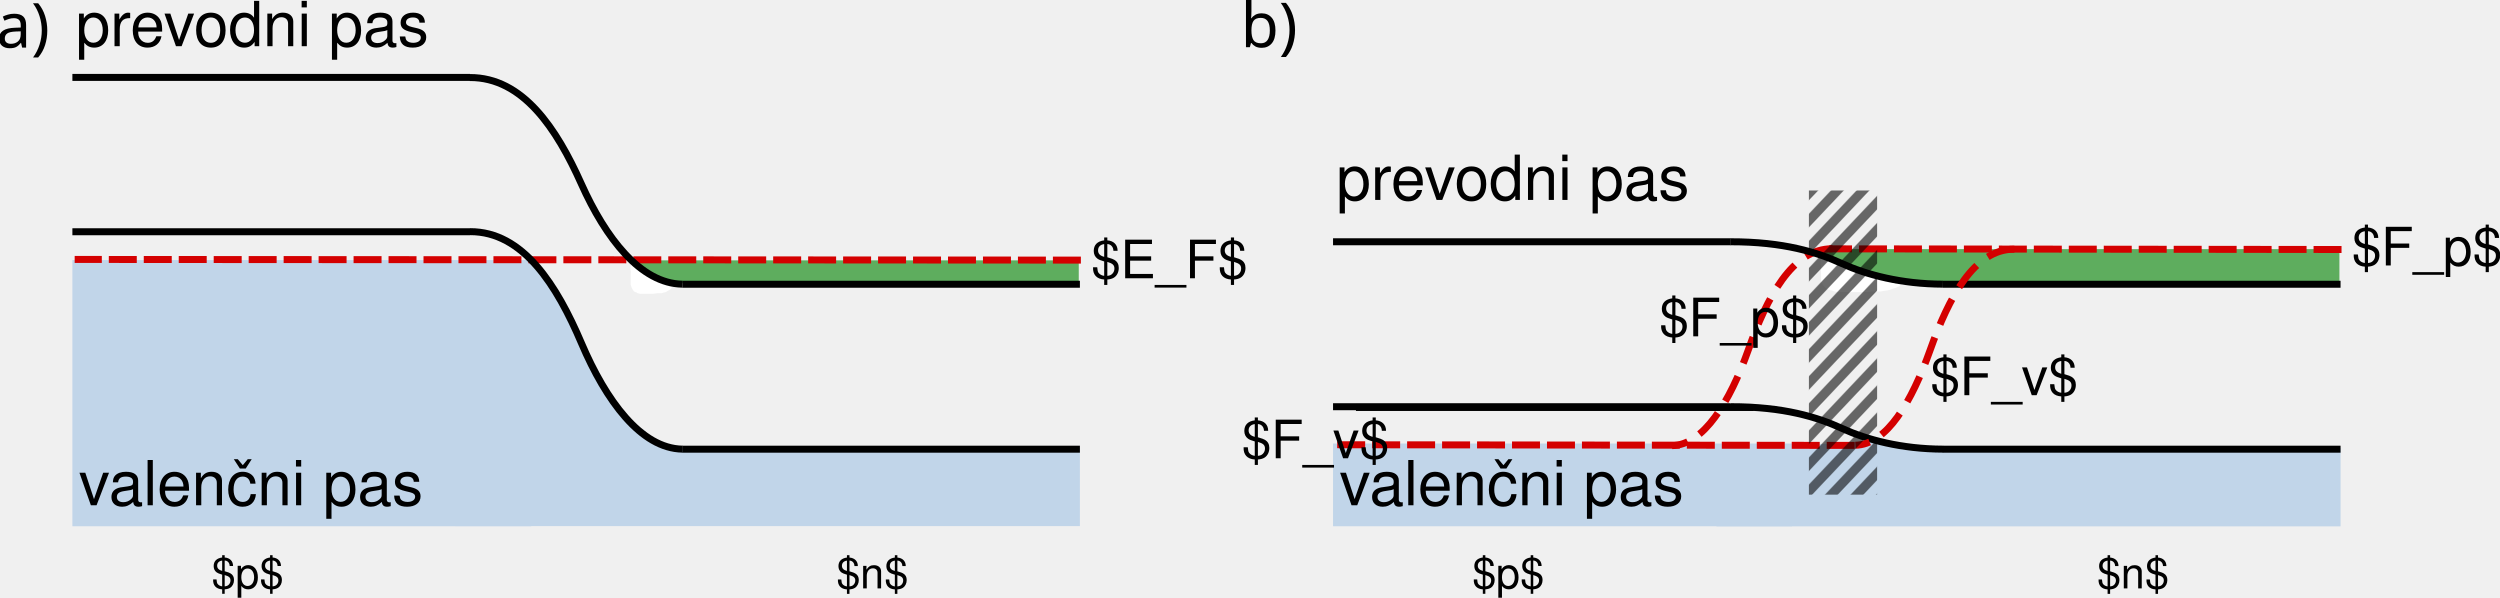
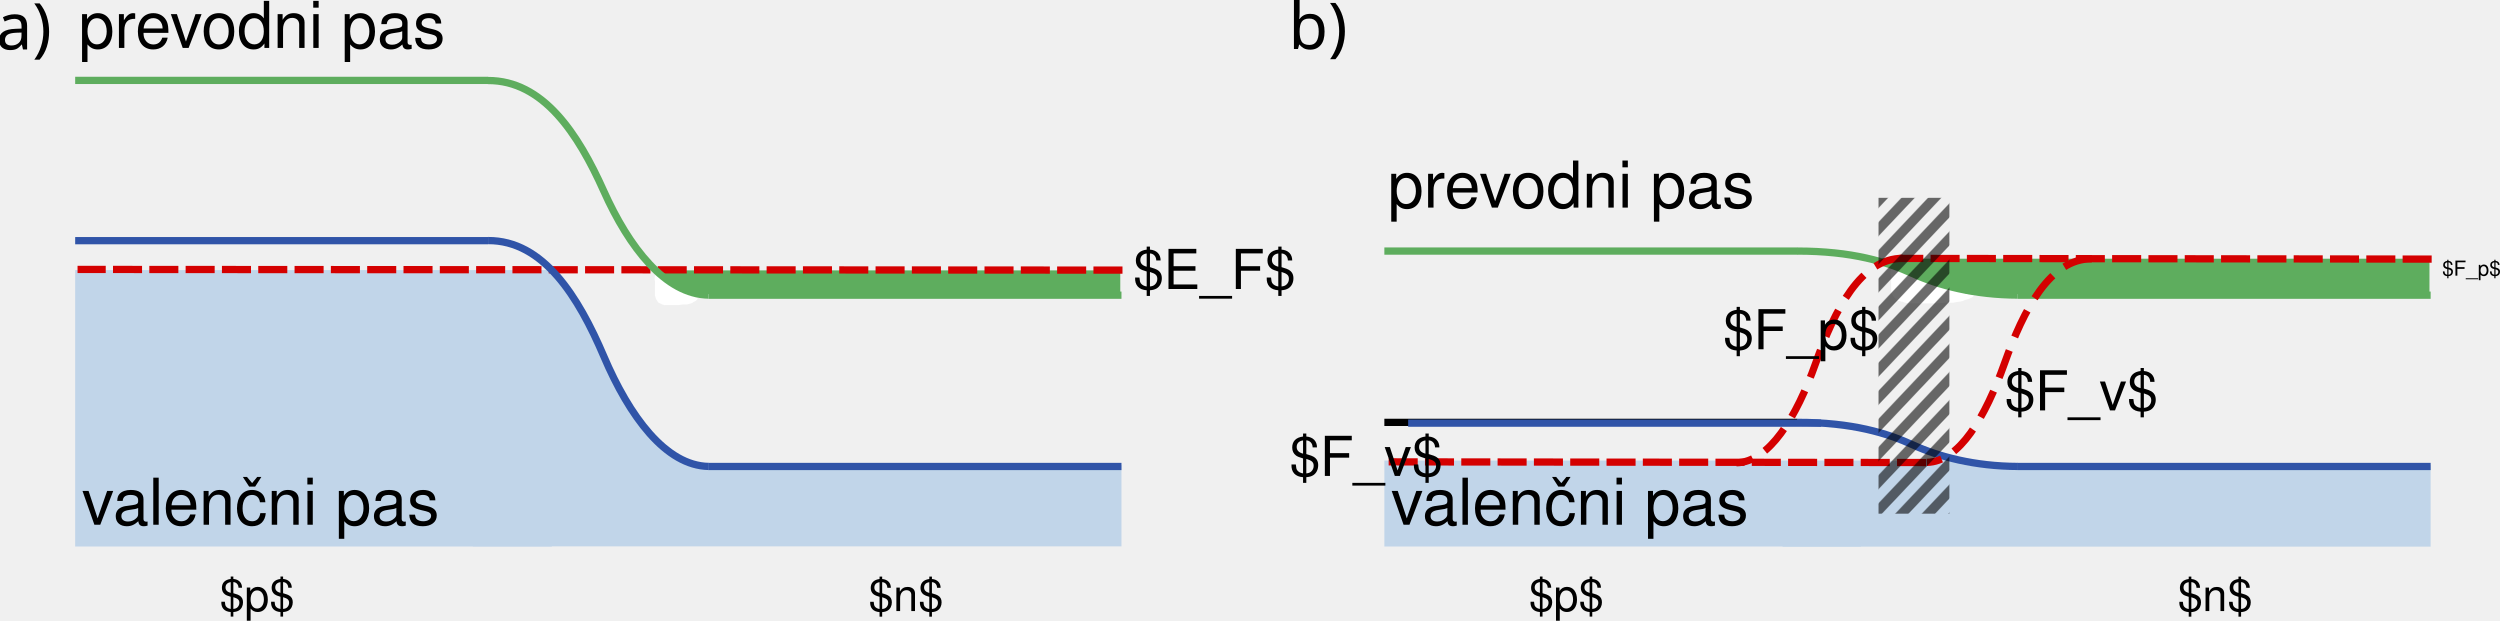
- <svg xmlns="http://www.w3.org/2000/svg" xmlns:xlink="http://www.w3.org/1999/xlink" width="266.149mm" height="63.635mm" viewBox="0 0 943.047 225.478" id="svg6687" version="1.1">
+ <svg xmlns="http://www.w3.org/2000/svg" xmlns:xlink="http://www.w3.org/1999/xlink" width="256.284mm" height="63.635mm" viewBox="0 0 908.092 225.478" id="svg6687" version="1.1">
  <defs id="defs6689">
-     <pattern xlink:href="#Strips1_1" id="pattern6344" patternTransform="matrix(-2.549397,-2.411044,-7.897261,8.350429,1183.29,54.79778)" />
+     <pattern xlink:href="#Strips1_1" id="pattern6344" patternTransform="matrix(-2.549397,-2.411044,-7.897261,8.350429,568.1848,408.0668)" />
    <pattern id="Strips1_1" patternTransform="translate(0,0) scale(10,10)" height="1" width="2" patternUnits="userSpaceOnUse">
      <rect id="rect5615" height="2" width="1" y="-0.5" x="0" style="fill:black;stroke:none" />
    </pattern>
  </defs>
  <g id="layer1" transform="translate(106.4414,-354.9897)">
-     <g id="g1081">
-       <g id="g7160">
-         <g id="g6393" transform="translate(-615.1048,353.269)">
-           <path id="path3450-5-59-1-3-1-1" d="m 685.97,89.142 h -150" style="fill:none;fill-rule:evenodd;stroke:#000000;stroke-width:2.638;stroke-linecap:butt;stroke-linejoin:miter;stroke-miterlimit:4;stroke-dasharray:none;stroke-opacity:1" />
-           <rect y="99.827" x="535.97" height="100.407" width="173.118" id="rect5024-8-9-7-7-8" style="opacity:1;fill:#c1d5e9;fill-opacity:1;fill-rule:nonzero;stroke:none;stroke-width:2;stroke-linecap:butt;stroke-linejoin:bevel;stroke-miterlimit:4;stroke-dasharray:none;stroke-dashoffset:0;stroke-opacity:1" />
-           <path id="path3450-5-59-1-4-4-6-7" d="m 685.97,30.921 h -150" style="fill:none;fill-rule:evenodd;stroke:#000000;stroke-width:2.638;stroke-linecap:butt;stroke-linejoin:miter;stroke-miterlimit:4;stroke-dasharray:none;stroke-opacity:1" />
-           <rect y="170.659" x="680.401" height="29.516" width="235.622" id="rect5024-8-9-7-2" style="opacity:1;fill:#c1d5e9;fill-opacity:1;fill-rule:nonzero;stroke:none;stroke-width:2;stroke-linecap:butt;stroke-linejoin:bevel;stroke-miterlimit:4;stroke-dasharray:none;stroke-dashoffset:0;stroke-opacity:1" />
-           <rect y="99.932" x="748.606" height="8.609" width="166.984" id="rect5024-8-4-3-9-7-5-2-7" style="opacity:1;fill:#5ead5e;fill-opacity:1;fill-rule:nonzero;stroke:none;stroke-width:2;stroke-linecap:butt;stroke-linejoin:bevel;stroke-miterlimit:4;stroke-dasharray:none;stroke-dashoffset:0;stroke-opacity:1" />
-           <path id="path3450-5-59-1-4-4-3" d="m 916.022,108.943 h -150" style="fill:none;fill-rule:evenodd;stroke:#000000;stroke-width:2.638;stroke-linecap:butt;stroke-linejoin:miter;stroke-miterlimit:4;stroke-dasharray:none;stroke-opacity:1" />
-           <path id="path3450-5-59-1-3-4-4-6-5-1" d="m 916.391,99.837 -379.56,-0.25" style="fill:#ff0000;fill-rule:evenodd;stroke:#d40000;stroke-width:2.638;stroke-linecap:butt;stroke-linejoin:miter;stroke-miterlimit:4;stroke-dasharray:10.552, 2.638;stroke-dashoffset:0;stroke-opacity:1" />
-           <path id="path4526" d="m 746.999,100.553 c 0.221,0.11 0.669,0.348 0.856,0.535 0.056,0.056 0.056,0.153 0.107,0.214 0.194,0.233 0.406,0.453 0.642,0.642 0.1,0.08 0.223,0.13 0.321,0.214 0.153,0.131 0.285,0.285 0.428,0.428 0.071,0.071 0.128,0.162 0.214,0.214 0.097,0.058 0.231,0.039 0.321,0.107 0.202,0.151 0.344,0.371 0.535,0.535 0.061,0.052 0.148,0.063 0.214,0.107 0.11,0.073 0.373,0.317 0.428,0.428 0.016,0.032 -0.025,0.082 0,0.107 0.025,0.025 0.082,-0.025 0.107,0 0.025,0.025 -0.016,0.075 0,0.107 0.086,0.171 0.342,0.257 0.428,0.428 0.016,0.032 -0.025,0.082 0,0.107 0.051,0.051 0.15,-0.032 0.214,0 0.045,0.023 0.062,0.085 0.107,0.107 0.065,0.032 0.272,-0.05 0.321,0 0.025,0.025 -0.025,0.082 0,0.107 0.05,0.05 0.256,-0.032 0.321,0 0.045,0.023 0.062,0.085 0.107,0.107 0.064,0.032 0.15,-0.032 0.214,0 0.045,0.023 0.062,0.085 0.107,0.107 0.064,0.032 0.164,-0.051 0.214,0 0.025,0.025 -0.032,0.091 0,0.107 0.064,0.032 0.15,-0.032 0.214,0 0.032,0.016 -0.025,0.082 0,0.107 0.025,0.025 0.077,-0.02 0.107,0 0.084,0.056 0.128,0.162 0.214,0.214 0.097,0.058 0.217,0.063 0.321,0.107 0.147,0.063 0.29,0.135 0.428,0.214 0.573,0.328 0.812,0.57 1.498,0.856 0.505,0.126 0.297,0.041 0.642,0.214 0.143,0.071 0.295,0.126 0.428,0.214 0.126,0.084 0.186,0.253 0.321,0.321 0.032,0.016 0.082,-0.025 0.107,0 0.025,0.025 -0.025,0.082 0,0.107 0.025,0.025 0.075,-0.016 0.107,0 0.045,0.023 0.062,0.085 0.107,0.107 0.032,0.016 0.079,-0.021 0.107,0 0.121,0.091 0.203,0.227 0.321,0.321 0.062,0.05 0.146,0.066 0.214,0.107 0.11,0.066 0.201,0.168 0.321,0.214 0.348,0.134 0.737,0.155 1.07,0.321 0.249,0.125 0.408,0.384 0.642,0.535 2.058,1.323 0.164,0.029 1.177,0.535 0.045,0.023 0.065,0.079 0.107,0.107 0.066,0.044 0.138,0.082 0.214,0.107 0.141,0.047 0.214,-0.098 0.214,0.107 0,0.036 0.011,0.073 0,0.107 -0.025,0.076 -0.071,0.143 -0.107,0.214 -0.191,0.383 0.002,0.084 -0.428,0.428 -0.079,0.063 -0.133,0.154 -0.214,0.214 -0.191,0.144 -0.428,0.214 -0.642,0.321 -0.071,0.036 -0.143,0.071 -0.214,0.107 -0.143,0.107 -0.273,0.233 -0.428,0.321 -0.098,0.056 -0.216,0.065 -0.321,0.107 -0.721,0.288 0.714,-0.135 -0.856,0.214 -0.22,0.049 -0.418,0.189 -0.642,0.214 -0.496,0.055 -1.001,-0.043 -1.498,0 -0.538,0.047 -1.068,0.167 -1.605,0.214 -0.284,0.025 -0.571,0 -0.856,0 -0.749,0 -1.498,0 -2.248,0 -0.535,0 -1.07,0 -1.605,0 -0.098,0 -0.455,0.04 -0.535,0 -0.045,-0.023 -0.059,-0.091 -0.107,-0.107 -0.102,-0.034 -0.225,0.048 -0.321,0 -0.045,-0.023 -0.059,-0.091 -0.107,-0.107 -0.068,-0.023 -0.146,0.023 -0.214,0 -0.048,-0.016 -0.065,-0.079 -0.107,-0.107 -0.066,-0.044 -0.143,-0.071 -0.214,-0.107 -0.054,-0.236 -0.22,-0.057 -0.321,-0.107 -0.115,-0.058 -0.206,-0.157 -0.321,-0.214 -0.032,-0.016 -0.075,0.016 -0.107,0 -0.045,-0.023 -0.062,-0.085 -0.107,-0.107 -0.032,-0.016 -0.075,0.016 -0.107,0 -0.445,-0.223 0.114,0.007 -0.107,-0.214 -0.025,-0.025 -0.082,0.025 -0.107,0 -0.025,-0.025 0.016,-0.075 0,-0.107 -0.045,-0.09 -0.158,-0.13 -0.214,-0.214 -0.088,-0.133 -0.126,-0.295 -0.214,-0.428 -0.028,-0.042 -0.071,-0.071 -0.107,-0.107 -0.036,-0.107 -0.057,-0.22 -0.107,-0.321 -0.023,-0.045 -0.085,-0.062 -0.107,-0.107 -0.016,-0.032 0.009,-0.072 0,-0.107 -0.027,-0.109 -0.057,-0.22 -0.107,-0.321 -0.023,-0.045 -0.091,-0.059 -0.107,-0.107 -0.034,-0.102 0.048,-0.225 0,-0.321 -0.023,-0.045 -0.095,-0.058 -0.107,-0.107 -0.035,-0.138 0,-0.285 0,-0.428 0,-0.428 0,-0.856 0,-1.284 0,-0.785 0,-1.57 0,-2.355 0,-0.244 0.04,-1.27 0,-1.391 -0.025,-0.076 -0.082,-0.138 -0.107,-0.214 -0.031,-0.094 -0.018,-1.214 0,-1.284 0.019,-0.077 0.082,-0.138 0.107,-0.214 0.011,-0.034 -0.016,-0.075 0,-0.107 0.023,-0.045 0.091,-0.059 0.107,-0.107 0.007,-0.022 -0.036,-0.392 0,-0.428 0.143,-0.143 0.107,0.178 0.107,-0.107" style="fill:#ffffff;fill-rule:evenodd;stroke:none;stroke-width:1px;stroke-linecap:butt;stroke-linejoin:miter;stroke-opacity:1" />
-           <path id="path4813" d="m 685.862,30.967 c 20.1,-0.078 32.802,19.374 42.06,40.04 9.257,20.666 22.439,37.654 38.108,37.91" style="fill:none;fill-opacity:1;fill-rule:evenodd;stroke:#000000;stroke-width:2.64;stroke-linecap:butt;stroke-linejoin:miter;stroke-miterlimit:4;stroke-dasharray:none;stroke-opacity:1" />
-           <path id="path4528" d="m 709.005,100.553 c 5.243,3.932 6.481,10.446 10.585,15.003 6.977,9.135 9.164,20.912 15.937,30.22 4.378,6.824 8.331,14.575 16.067,18.151 4.597,5.391 12.156,5.111 17.131,9.182 -0.94,6.845 -12.967,2.812 -18.538,4.149 -9.547,1.087 -19.148,3.002 -28.749,1.324 -6.349,-0.499 -14.321,1.542 -18.637,-4.576 -4.105,-7.565 -0.34,-16.766 0.04,-24.863 1.573,-12.088 0.141,-24.291 1.219,-36.399 2.88,-3.522 2.091,-8.682 4.945,-12.191 z" style="fill:#c1d5e9;fill-opacity:1;fill-rule:evenodd;stroke:none;stroke-width:1px;stroke-linecap:butt;stroke-linejoin:miter;stroke-opacity:1" />
-           <path id="path4813-4" d="m 685.946,89.104 c 20.1,-0.082 32.802,20.36 42.06,42.077 9.257,21.718 22.439,39.701 38.108,39.97" style="fill:none;fill-opacity:1;fill-rule:evenodd;stroke:#000000;stroke-width:2.64;stroke-linecap:butt;stroke-linejoin:miter;stroke-miterlimit:4;stroke-dasharray:none;stroke-opacity:1" />
-           <path id="path3450-5-59-1-3-0" d="m 916.022,171.164 h -150" style="fill:none;fill-rule:evenodd;stroke:#000000;stroke-width:2.638;stroke-linecap:butt;stroke-linejoin:miter;stroke-miterlimit:4;stroke-dasharray:none;stroke-opacity:1" />
-           <text id="text17025" y="195.523" x="961.28" style="font-style:italic;font-variant:normal;font-weight:normal;font-stretch:normal;line-height:0%;font-family:msbm10;-inkscape-font-specification:'msbm10 Italic';letter-spacing:0px;word-spacing:0px;fill:#000000;fill-opacity:1;stroke:none;stroke-width:0.937px;stroke-linecap:butt;stroke-linejoin:miter;stroke-opacity:1" xml:space="preserve">
-             <tspan style="font-size:23.437px;line-height:1.25;stroke-width:0.937px" y="195.523" x="961.28" id="tspan17023"> </tspan>
-           </text>
-         </g>
-         <g id="g6409" transform="translate(-615.1048,353.269)">
-           <rect y="169.015" x="1011.512" height="31.22" width="173.118" id="rect5024-8-9-7-7-8-5" style="opacity:1;fill:#c1d5e9;fill-opacity:1;fill-rule:nonzero;stroke:none;stroke-width:2;stroke-linecap:butt;stroke-linejoin:bevel;stroke-miterlimit:4;stroke-dasharray:none;stroke-dashoffset:0;stroke-opacity:1" />
-           <path id="path3450-5-59-1-4-4-6-7-4" d="m 1161.512,92.921 h -150" style="fill:none;fill-rule:evenodd;stroke:#000000;stroke-width:2.638;stroke-linecap:butt;stroke-linejoin:miter;stroke-miterlimit:4;stroke-dasharray:none;stroke-opacity:1" />
-           <rect y="170.659" x="1156.157" height="29.614" width="235.407" id="rect5024-8-9-7-2-9" style="opacity:1;fill:#c1d5e9;fill-opacity:1;fill-rule:nonzero;stroke:none;stroke-width:2;stroke-linecap:butt;stroke-linejoin:bevel;stroke-miterlimit:4;stroke-dasharray:none;stroke-dashoffset:0;stroke-opacity:1" />
-           <rect y="95.694" x="1195.996" height="12.847" width="195.137" id="rect5024-8-4-3-9-7-5-2-7-2" style="opacity:1;fill:#5ead5e;fill-opacity:1;fill-rule:nonzero;stroke:none;stroke-width:2;stroke-linecap:butt;stroke-linejoin:bevel;stroke-miterlimit:4;stroke-dasharray:none;stroke-dashoffset:0;stroke-opacity:1" />
-           <path id="path4526-4" d="m 1196.416,98.131 c 0.426,0.127 1.29,0.4 1.651,0.616 0.108,0.065 0.108,0.176 0.207,0.246 0.374,0.268 0.782,0.522 1.238,0.739 0.194,0.093 0.431,0.15 0.619,0.246 0.295,0.151 0.55,0.329 0.826,0.493 0.137,0.082 0.246,0.187 0.413,0.246 0.187,0.067 0.445,0.045 0.619,0.123 0.389,0.174 0.663,0.427 1.032,0.616 0.118,0.06 0.285,0.072 0.413,0.123 0.212,0.085 0.719,0.365 0.826,0.493 0.031,0.037 -0.048,0.094 0,0.123 0.048,0.029 0.158,-0.029 0.207,0 0.048,0.029 -0.03,0.086 0,0.123 0.166,0.197 0.66,0.296 0.826,0.493 0.031,0.037 -0.048,0.094 0,0.123 0.098,0.058 0.29,-0.037 0.413,0 0.087,0.026 0.12,0.097 0.206,0.123 0.125,0.037 0.524,-0.057 0.619,0 0.048,0.029 -0.048,0.094 0,0.123 0.095,0.057 0.495,-0.037 0.619,0 0.087,0.026 0.12,0.097 0.206,0.123 0.123,0.037 0.29,-0.037 0.413,0 0.087,0.026 0.12,0.097 0.206,0.123 0.123,0.037 0.316,-0.058 0.413,0 0.048,0.029 -0.062,0.105 0,0.123 0.123,0.037 0.29,-0.037 0.413,0 0.062,0.018 -0.048,0.094 0,0.123 0.048,0.029 0.148,-0.023 0.207,0 0.162,0.065 0.246,0.187 0.413,0.246 0.187,0.067 0.419,0.072 0.619,0.123 0.283,0.072 0.558,0.155 0.826,0.246 1.106,0.377 1.565,0.656 2.89,0.986 0.975,0.145 0.572,0.048 1.238,0.246 0.275,0.082 0.57,0.145 0.826,0.246 0.243,0.097 0.358,0.292 0.619,0.37 0.062,0.018 0.158,-0.029 0.207,0 0.048,0.029 -0.048,0.094 0,0.123 0.048,0.029 0.145,-0.018 0.206,0 0.087,0.026 0.12,0.097 0.206,0.123 0.062,0.018 0.15,-0.025 0.206,0 0.234,0.105 0.391,0.261 0.619,0.37 0.119,0.057 0.281,0.076 0.413,0.123 0.213,0.076 0.388,0.193 0.619,0.246 0.67,0.154 1.421,0.178 2.064,0.37 0.481,0.143 0.786,0.443 1.238,0.616 3.97,1.524 0.317,0.033 2.271,0.616 0.087,0.026 0.125,0.091 0.206,0.123 0.127,0.051 0.267,0.094 0.413,0.123 0.273,0.054 0.413,-0.113 0.413,0.123 0,0.041 0.022,0.084 0,0.123 -0.048,0.087 -0.137,0.164 -0.206,0.246 -0.369,0.44 0,0.096 -0.826,0.493 -0.152,0.072 -0.257,0.177 -0.413,0.246 -0.369,0.165 -0.826,0.246 -1.238,0.37 -0.137,0.041 -0.275,0.082 -0.413,0.123 -0.275,0.123 -0.527,0.268 -0.826,0.37 -0.189,0.065 -0.417,0.075 -0.619,0.123 -1.389,0.332 1.378,-0.155 -1.651,0.246 -0.425,0.056 -0.806,0.218 -1.238,0.246 -0.957,0.064 -1.93,-0.05 -2.889,0 -1.037,0.054 -2.059,0.193 -3.096,0.246 -0.548,0.028 -1.101,0 -1.651,0 -1.445,0 -2.889,0 -4.334,0 -1.032,0 -2.064,0 -3.096,0 -0.189,0 -0.878,0.046 -1.032,0 -0.087,-0.026 -0.114,-0.105 -0.206,-0.123 -0.196,-0.039 -0.434,0.055 -0.619,0 -0.087,-0.026 -0.114,-0.105 -0.206,-0.123 -0.131,-0.026 -0.282,0.026 -0.413,0 -0.092,-0.018 -0.125,-0.091 -0.207,-0.123 -0.127,-0.051 -0.275,-0.082 -0.413,-0.123 -0.104,-0.271 -0.425,-0.065 -0.619,-0.123 -0.222,-0.066 -0.397,-0.18 -0.619,-0.246 -0.062,-0.018 -0.145,0.018 -0.206,0 -0.087,-0.026 -0.12,-0.097 -0.206,-0.123 -0.062,-0.018 -0.145,0.018 -0.207,0 -0.859,-0.256 0.221,0.008 -0.206,-0.246 -0.048,-0.029 -0.158,0.029 -0.206,0 -0.048,-0.029 0.031,-0.086 0,-0.123 -0.087,-0.104 -0.305,-0.15 -0.413,-0.246 -0.172,-0.153 -0.242,-0.34 -0.413,-0.493 -0.054,-0.048 -0.137,-0.082 -0.207,-0.123 -0.07,-0.123 -0.11,-0.253 -0.206,-0.37 -0.045,-0.052 -0.162,-0.071 -0.206,-0.123 -0.031,-0.037 0.02,-0.083 0,-0.123 -0.052,-0.126 -0.11,-0.253 -0.206,-0.37 -0.044,-0.052 -0.175,-0.068 -0.206,-0.123 -0.065,-0.117 0.092,-0.259 0,-0.37 -0.045,-0.052 -0.183,-0.067 -0.206,-0.123 -0.067,-0.159 0,-0.329 0,-0.493 0,-0.493 0,-0.986 0,-1.479 0,-0.904 0,-1.807 0,-2.711 0,-0.28 0.077,-1.463 0,-1.602 -0.048,-0.087 -0.158,-0.159 -0.206,-0.246 -0.06,-0.108 -0.033,-1.398 0,-1.479 0.037,-0.089 0.158,-0.159 0.206,-0.246 0.021,-0.039 -0.03,-0.086 0,-0.123 0.045,-0.052 0.175,-0.068 0.206,-0.123 0.02,-0.025 -0.07,-0.452 0,-0.493 0.275,-0.164 0.206,0.205 0.206,-0.123" style="fill:#ffffff;fill-rule:evenodd;stroke:none;stroke-width:1px;stroke-linecap:butt;stroke-linejoin:miter;stroke-opacity:1" />
-           <path id="path3450-5-59-1-4-4-3-5" d="m 1391.565,108.943 h -150" style="fill:none;fill-rule:evenodd;stroke:#000000;stroke-width:2.638;stroke-linecap:butt;stroke-linejoin:miter;stroke-miterlimit:4;stroke-dasharray:none;stroke-opacity:1" />
-           <path id="path3450-5-59-1-3-4-4-6-5-1-7" d="m 1391.934,95.837 -193.333,-0.25" style="fill:#ff0000;fill-rule:evenodd;stroke:#d40000;stroke-width:2.638;stroke-linecap:butt;stroke-linejoin:miter;stroke-miterlimit:4;stroke-dasharray:10.552, 2.638;stroke-dashoffset:0;stroke-opacity:1" />
-           <path id="path4528-9" d="m 1218.99,168.366 c 6.214,2.476 4.441,5.041 11.441,5.693 4.405,1.375 10.493,2.582 13.725,4.262 -4.566,1.047 -9.999,0.258 -14.906,0.567 -11.778,0.111 -23.545,0.717 -35.328,0.285 -5.264,-0.22 -10.823,0.378 -15.837,-1.025 -3.651,-2.365 2.013,-5.74 1.421,-8.671 19.183,0.106 28.872,-1.12 39.484,-1.111 z" style="fill:#c1d5e9;fill-opacity:1;fill-rule:evenodd;stroke:none;stroke-width:1px;stroke-linecap:butt;stroke-linejoin:miter;stroke-opacity:1" />
-           <path id="path4813-4-4" d="m 1161.488,155.133 c 20.1,-0.016 32.802,3.975 42.06,8.215 9.257,4.24 22.439,7.751 38.108,7.803" style="fill:none;fill-opacity:1;fill-rule:evenodd;stroke:#000000;stroke-width:2.64;stroke-linecap:butt;stroke-linejoin:miter;stroke-miterlimit:4;stroke-dasharray:none;stroke-opacity:1" />
-           <path id="path3450-5-59-1-3-1-1-1" d="m 1161.512,155.142 h -150" style="fill:none;fill-rule:evenodd;stroke:#000000;stroke-width:2.638;stroke-linecap:butt;stroke-linejoin:miter;stroke-miterlimit:4;stroke-dasharray:none;stroke-opacity:1" />
-           <path id="path3450-5-59-1-3-0-5" d="m 1391.565,171.164 h -150" style="fill:none;fill-rule:evenodd;stroke:#000000;stroke-width:2.638;stroke-linecap:butt;stroke-linejoin:miter;stroke-miterlimit:4;stroke-dasharray:none;stroke-opacity:1" />
-           <path id="path3450-5-59-1-3-4-4-6-5-1-7-3" d="m 1208.286,169.732 -196.758,-0.25" style="fill:#ff0000;fill-rule:evenodd;stroke:#d40000;stroke-width:2.638;stroke-linecap:butt;stroke-linejoin:miter;stroke-miterlimit:4;stroke-dasharray:10.552, 2.638;stroke-dashoffset:0;stroke-opacity:1" />
-           <path id="path3450-5-59-1-3-0-5-2" d="m 1170.158,155.424 h -150" style="fill:none;fill-rule:evenodd;stroke:#000000;stroke-width:2.638;stroke-linecap:butt;stroke-linejoin:miter;stroke-miterlimit:4;stroke-dasharray:none;stroke-opacity:1" />
-           <path id="path4813-9-0" d="m 1199.888,95.55 c -15.162,-0.074 -24.745,18.459 -31.728,38.148 -6.983,19.69 -16.927,35.875 -28.747,36.119" style="fill:none;fill-opacity:1;fill-rule:evenodd;stroke:#d40000;stroke-width:2.64;stroke-linecap:butt;stroke-linejoin:miter;stroke-miterlimit:4;stroke-dasharray:10.56, 5.28;stroke-dashoffset:0;stroke-opacity:1" />
-           <path id="path4813-9-0-1" d="m 1268.497,95.719 c -15.162,-0.074 -24.745,18.382 -31.728,37.99 -6.983,19.608 -16.392,35.726 -28.212,35.969" style="fill:none;fill-opacity:1;fill-rule:evenodd;stroke:#d40000;stroke-width:2.64;stroke-linecap:butt;stroke-linejoin:miter;stroke-miterlimit:4;stroke-dasharray:10.56, 5.28;stroke-dashoffset:0;stroke-opacity:1" />
-           <path id="path4813-9" d="m 1161.404,92.918 c 20.1,-0.016 32.802,3.977 42.06,8.218 9.257,4.242 22.439,7.729 38.108,7.781" style="fill:none;fill-opacity:1;fill-rule:evenodd;stroke:#000000;stroke-width:2.64;stroke-linecap:butt;stroke-linejoin:miter;stroke-miterlimit:4;stroke-dasharray:none;stroke-opacity:1" />
-           <rect y="73.581" x="1191.016" height="114.73" width="25.731" id="rect4894" style="opacity:0.575;fill:url(#pattern6344);fill-opacity:1;fill-rule:nonzero;stroke:none;stroke-width:2.638;stroke-linecap:butt;stroke-linejoin:miter;stroke-miterlimit:4;stroke-dasharray:none;stroke-dashoffset:0;stroke-opacity:1" />
-         </g>
-       </g>
-     </g>
-     <g id="g1045">
+     <path style="fill:none;fill-rule:evenodd;stroke:#3054a8;stroke-width:2.638;stroke-linecap:butt;stroke-linejoin:miter;stroke-miterlimit:4;stroke-dasharray:none;stroke-opacity:1" d="m 685.97,89.142 h -150" id="path3450-5-59-1-3-1-1" transform="translate(-615.1048,353.269)" />
+     <rect style="opacity:1;fill:#c1d5e9;fill-opacity:1;fill-rule:nonzero;stroke:none;stroke-width:2;stroke-linecap:butt;stroke-linejoin:bevel;stroke-miterlimit:4;stroke-dasharray:none;stroke-dashoffset:0;stroke-opacity:1" id="rect5024-8-9-7-7-8" width="173.118" height="100.407" x="-79.135" y="453.096" />
+     <path style="fill:none;fill-rule:evenodd;stroke:#5ead5e;stroke-width:2.638;stroke-linecap:butt;stroke-linejoin:miter;stroke-miterlimit:4;stroke-dasharray:none;stroke-opacity:1" d="m 685.97,30.921 h -150" id="path3450-5-59-1-4-4-6-7" transform="translate(-615.1048,353.269)" />
+     <rect style="opacity:1;fill:#c1d5e9;fill-opacity:1;fill-rule:nonzero;stroke:none;stroke-width:2;stroke-linecap:butt;stroke-linejoin:bevel;stroke-miterlimit:4;stroke-dasharray:none;stroke-dashoffset:0;stroke-opacity:1" id="rect5024-8-9-7-2" width="235.622" height="29.516" x="65.296" y="523.928" />
+     <rect style="opacity:1;fill:#5ead5e;fill-opacity:1;fill-rule:nonzero;stroke:none;stroke-width:2;stroke-linecap:butt;stroke-linejoin:bevel;stroke-miterlimit:4;stroke-dasharray:none;stroke-dashoffset:0;stroke-opacity:1" id="rect5024-8-4-3-9-7-5-2-7" width="166.984" height="8.609" x="133.501" y="453.201" />
+     <path style="fill:none;fill-rule:evenodd;stroke:#5ead5e;stroke-width:2.638;stroke-linecap:butt;stroke-linejoin:miter;stroke-miterlimit:4;stroke-dasharray:none;stroke-opacity:1" d="m 916.022,108.943 h -150" id="path3450-5-59-1-4-4-3" transform="translate(-615.1048,353.269)" />
+     <path style="fill:#ff0000;fill-rule:evenodd;stroke:#d40000;stroke-width:2.638;stroke-linecap:butt;stroke-linejoin:miter;stroke-miterlimit:4;stroke-dasharray:10.552, 2.638;stroke-dashoffset:0;stroke-opacity:1" d="m 916.391,99.837 -379.56,-0.25" id="path3450-5-59-1-3-4-4-6-5-1" transform="translate(-615.1048,353.269)" />
+     <path style="fill:#ffffff;fill-rule:evenodd;stroke:none;stroke-width:1px;stroke-linecap:butt;stroke-linejoin:miter;stroke-opacity:1" d="m 131.895,453.822 c 0.221,0.11 0.669,0.348 0.856,0.535 0.056,0.056 0.056,0.153 0.107,0.214 0.194,0.233 0.406,0.453 0.642,0.642 0.1,0.08 0.223,0.13 0.321,0.214 0.153,0.131 0.285,0.285 0.428,0.428 0.071,0.071 0.128,0.162 0.214,0.214 0.097,0.058 0.231,0.039 0.321,0.107 0.202,0.151 0.344,0.371 0.535,0.535 0.061,0.052 0.148,0.063 0.214,0.107 0.11,0.073 0.373,0.317 0.428,0.428 0.016,0.032 -0.025,0.082 0,0.107 0.025,0.025 0.082,-0.025 0.107,0 0.025,0.025 -0.016,0.075 0,0.107 0.086,0.171 0.342,0.257 0.428,0.428 0.016,0.032 -0.025,0.082 0,0.107 0.051,0.051 0.15,-0.032 0.214,0 0.045,0.023 0.062,0.085 0.107,0.107 0.065,0.032 0.272,-0.05 0.321,0 0.025,0.025 -0.025,0.082 0,0.107 0.05,0.05 0.256,-0.032 0.321,0 0.045,0.023 0.062,0.085 0.107,0.107 0.064,0.032 0.15,-0.032 0.214,0 0.045,0.023 0.062,0.085 0.107,0.107 0.064,0.032 0.164,-0.051 0.214,0 0.025,0.025 -0.032,0.091 0,0.107 0.064,0.032 0.15,-0.032 0.214,0 0.032,0.016 -0.025,0.082 0,0.107 0.025,0.025 0.077,-0.02 0.107,0 0.084,0.056 0.128,0.162 0.214,0.214 0.097,0.058 0.217,0.063 0.321,0.107 0.147,0.063 0.29,0.135 0.428,0.214 0.573,0.328 0.812,0.57 1.498,0.856 0.505,0.126 0.297,0.041 0.642,0.214 0.143,0.071 0.295,0.126 0.428,0.214 0.126,0.084 0.186,0.253 0.321,0.321 0.032,0.016 0.082,-0.025 0.107,0 0.025,0.025 -0.025,0.082 0,0.107 0.025,0.025 0.075,-0.016 0.107,0 0.045,0.023 0.062,0.085 0.107,0.107 0.032,0.016 0.079,-0.021 0.107,0 0.121,0.091 0.203,0.227 0.321,0.321 0.062,0.05 0.146,0.066 0.214,0.107 0.11,0.066 0.201,0.168 0.321,0.214 0.348,0.134 0.737,0.155 1.07,0.321 0.249,0.125 0.408,0.384 0.642,0.535 2.058,1.323 0.164,0.029 1.177,0.535 0.045,0.023 0.065,0.079 0.107,0.107 0.066,0.044 0.138,0.082 0.214,0.107 0.141,0.047 0.214,-0.098 0.214,0.107 0,0.036 0.011,0.073 0,0.107 -0.025,0.076 -0.071,0.143 -0.107,0.214 -0.191,0.383 0.002,0.084 -0.428,0.428 -0.079,0.063 -0.133,0.154 -0.214,0.214 -0.191,0.144 -0.428,0.214 -0.642,0.321 -0.071,0.036 -0.143,0.071 -0.214,0.107 -0.143,0.107 -0.273,0.233 -0.428,0.321 -0.098,0.056 -0.216,0.065 -0.321,0.107 -0.721,0.288 0.714,-0.135 -0.856,0.214 -0.22,0.049 -0.418,0.189 -0.642,0.214 -0.496,0.055 -1.001,-0.043 -1.498,0 -0.538,0.047 -1.068,0.167 -1.605,0.214 -0.284,0.025 -0.571,0 -0.856,0 -0.749,0 -1.498,0 -2.248,0 -0.535,0 -1.07,0 -1.605,0 -0.098,0 -0.455,0.04 -0.535,0 -0.045,-0.023 -0.059,-0.091 -0.107,-0.107 -0.102,-0.034 -0.225,0.048 -0.321,0 -0.045,-0.023 -0.059,-0.091 -0.107,-0.107 -0.068,-0.023 -0.146,0.023 -0.214,0 -0.048,-0.016 -0.065,-0.079 -0.107,-0.107 -0.066,-0.044 -0.143,-0.071 -0.214,-0.107 -0.054,-0.236 -0.22,-0.057 -0.321,-0.107 -0.115,-0.058 -0.206,-0.157 -0.321,-0.214 -0.032,-0.016 -0.075,0.016 -0.107,0 -0.045,-0.023 -0.062,-0.085 -0.107,-0.107 -0.032,-0.016 -0.075,0.016 -0.107,0 -0.445,-0.223 0.114,0.007 -0.107,-0.214 -0.025,-0.025 -0.082,0.025 -0.107,0 -0.025,-0.025 0.016,-0.075 0,-0.107 -0.045,-0.09 -0.158,-0.13 -0.214,-0.214 -0.088,-0.133 -0.126,-0.295 -0.214,-0.428 -0.028,-0.042 -0.071,-0.071 -0.107,-0.107 -0.036,-0.107 -0.057,-0.22 -0.107,-0.321 -0.023,-0.045 -0.085,-0.062 -0.107,-0.107 -0.016,-0.032 0.009,-0.072 0,-0.107 -0.027,-0.109 -0.057,-0.22 -0.107,-0.321 -0.023,-0.045 -0.091,-0.059 -0.107,-0.107 -0.034,-0.102 0.048,-0.225 0,-0.321 -0.023,-0.045 -0.095,-0.058 -0.107,-0.107 -0.035,-0.138 0,-0.285 0,-0.428 0,-0.428 0,-0.856 0,-1.284 0,-0.785 0,-1.57 0,-2.355 0,-0.244 0.04,-1.27 0,-1.391 -0.025,-0.076 -0.082,-0.138 -0.107,-0.214 -0.031,-0.094 -0.018,-1.214 0,-1.284 0.019,-0.077 0.082,-0.138 0.107,-0.214 0.011,-0.034 -0.016,-0.075 0,-0.107 0.023,-0.045 0.091,-0.059 0.107,-0.107 0.007,-0.022 -0.036,-0.392 0,-0.428 0.143,-0.143 0.107,0.178 0.107,-0.107" id="path4526" />
+     <path style="fill:none;fill-opacity:1;fill-rule:evenodd;stroke:#5ead5e;stroke-width:2.64;stroke-linecap:butt;stroke-linejoin:miter;stroke-miterlimit:4;stroke-dasharray:none;stroke-opacity:1" d="m 70.757,384.236 c 20.1,-0.078 32.802,19.374 42.06,40.04 9.257,20.666 22.439,37.654 38.108,37.91" id="path4813" />
+     <path style="fill:#c1d5e9;fill-opacity:1;fill-rule:evenodd;stroke:none;stroke-width:1px;stroke-linecap:butt;stroke-linejoin:miter;stroke-opacity:1" d="m 93.9,453.822 c 5.243,3.932 6.481,10.446 10.585,15.003 6.977,9.135 9.164,20.912 15.937,30.22 4.378,6.824 8.331,14.575 16.067,18.151 4.597,5.391 12.156,5.111 17.131,9.182 -0.94,6.845 -12.967,2.812 -18.538,4.149 -9.547,1.087 -19.148,3.002 -28.749,1.324 -6.349,-0.499 -14.321,1.542 -18.637,-4.576 -4.105,-7.565 -0.34,-16.766 0.04,-24.863 1.573,-12.088 0.141,-24.291 1.219,-36.399 2.88,-3.522 2.091,-8.682 4.945,-12.191 z" id="path4528" />
+     <path style="fill:none;fill-opacity:1;fill-rule:evenodd;stroke:#3054a8;stroke-width:2.64;stroke-linecap:butt;stroke-linejoin:miter;stroke-miterlimit:4;stroke-dasharray:none;stroke-opacity:1" d="m 70.841,442.373 c 20.1,-0.082 32.802,20.36 42.06,42.077 9.257,21.718 22.439,39.701 38.108,39.97" id="path4813-4" />
+     <path style="fill:none;fill-rule:evenodd;stroke:#3054a8;stroke-width:2.638;stroke-linecap:butt;stroke-linejoin:miter;stroke-miterlimit:4;stroke-dasharray:none;stroke-opacity:1" d="m 916.022,171.164 h -150" id="path3450-5-59-1-3-0" transform="translate(-615.1048,353.269)" />
+     <rect style="opacity:1;fill:#c1d5e9;fill-opacity:1;fill-rule:nonzero;stroke:none;stroke-width:2;stroke-linecap:butt;stroke-linejoin:bevel;stroke-miterlimit:4;stroke-dasharray:none;stroke-dashoffset:0;stroke-opacity:1" id="rect5024-8-9-7-7-8-5" width="173.118" height="31.22" x="396.407" y="522.284" />
+     <path style="fill:none;fill-rule:evenodd;stroke:#5ead5e;stroke-width:2.638;stroke-linecap:butt;stroke-linejoin:miter;stroke-miterlimit:4;stroke-dasharray:none;stroke-opacity:1" d="m 1161.512,92.921 h -150" id="path3450-5-59-1-4-4-6-7-4" transform="translate(-615.1048,353.269)" />
+     <rect style="opacity:1;fill:#c1d5e9;fill-opacity:1;fill-rule:nonzero;stroke:none;stroke-width:2;stroke-linecap:butt;stroke-linejoin:bevel;stroke-miterlimit:4;stroke-dasharray:none;stroke-dashoffset:0;stroke-opacity:1" id="rect5024-8-9-7-2-9" width="235.407" height="29.614" x="541.053" y="523.928" />
+     <rect style="opacity:1;fill:#5ead5e;fill-opacity:1;fill-rule:nonzero;stroke:none;stroke-width:2;stroke-linecap:butt;stroke-linejoin:bevel;stroke-miterlimit:4;stroke-dasharray:none;stroke-dashoffset:0;stroke-opacity:1" id="rect5024-8-4-3-9-7-5-2-7-2" width="195.137" height="12.847" x="580.891" y="448.963" />
+     <path style="fill:#ff0000;fill-rule:evenodd;stroke:#d40000;stroke-width:2.638;stroke-linecap:butt;stroke-linejoin:miter;stroke-miterlimit:4;stroke-dasharray:10.552, 2.638;stroke-dashoffset:0;stroke-opacity:1" d="m 1391.934,95.837 -193.333,-0.25" id="path3450-5-59-1-3-4-4-6-5-1-7" transform="translate(-615.1048,353.269)" />
+     <path style="fill:#ffffff;fill-rule:evenodd;stroke:none;stroke-width:1px;stroke-linecap:butt;stroke-linejoin:miter;stroke-opacity:1" d="m 581.312,451.4 c 0.426,0.127 1.29,0.4 1.651,0.616 0.108,0.065 0.108,0.176 0.207,0.246 0.374,0.268 0.782,0.522 1.238,0.739 0.194,0.093 0.431,0.15 0.619,0.246 0.295,0.151 0.55,0.329 0.826,0.493 0.137,0.082 0.246,0.187 0.413,0.246 0.187,0.067 0.445,0.045 0.619,0.123 0.389,0.174 0.663,0.427 1.032,0.616 0.118,0.06 0.285,0.072 0.413,0.123 0.212,0.085 0.719,0.365 0.826,0.493 0.031,0.037 -0.048,0.094 0,0.123 0.048,0.029 0.158,-0.029 0.207,0 0.048,0.029 -0.03,0.086 0,0.123 0.166,0.197 0.66,0.296 0.826,0.493 0.031,0.037 -0.048,0.094 0,0.123 0.098,0.058 0.29,-0.037 0.413,0 0.087,0.026 0.12,0.097 0.206,0.123 0.125,0.037 0.524,-0.057 0.619,0 0.048,0.029 -0.048,0.094 0,0.123 0.095,0.057 0.495,-0.037 0.619,0 0.087,0.026 0.12,0.097 0.206,0.123 0.123,0.037 0.29,-0.037 0.413,0 0.087,0.026 0.12,0.097 0.206,0.123 0.123,0.037 0.316,-0.058 0.413,0 0.048,0.029 -0.062,0.105 0,0.123 0.123,0.037 0.29,-0.037 0.413,0 0.062,0.018 -0.048,0.094 0,0.123 0.048,0.029 0.148,-0.023 0.207,0 0.162,0.065 0.246,0.187 0.413,0.246 0.187,0.067 0.419,0.072 0.619,0.123 0.283,0.072 0.558,0.155 0.826,0.246 1.106,0.377 1.565,0.656 2.89,0.986 0.975,0.145 0.572,0.048 1.238,0.246 0.275,0.082 0.57,0.145 0.826,0.246 0.243,0.097 0.358,0.292 0.619,0.37 0.062,0.018 0.158,-0.029 0.207,0 0.048,0.029 -0.048,0.094 0,0.123 0.048,0.029 0.145,-0.018 0.206,0 0.087,0.026 0.12,0.097 0.206,0.123 0.062,0.018 0.15,-0.025 0.206,0 0.234,0.105 0.391,0.261 0.619,0.37 0.119,0.057 0.281,0.076 0.413,0.123 0.213,0.076 0.388,0.193 0.619,0.246 0.67,0.154 1.421,0.178 2.064,0.37 0.481,0.143 0.786,0.443 1.238,0.616 3.97,1.524 0.317,0.033 2.271,0.616 0.087,0.026 0.125,0.091 0.206,0.123 0.127,0.051 0.267,0.094 0.413,0.123 0.273,0.054 0.413,-0.113 0.413,0.123 0,0.041 0.022,0.084 0,0.123 -0.048,0.087 -0.137,0.164 -0.206,0.246 -0.369,0.44 0,0.096 -0.826,0.493 -0.152,0.072 -0.257,0.177 -0.413,0.246 -0.369,0.165 -0.826,0.246 -1.238,0.37 -0.137,0.041 -0.275,0.082 -0.413,0.123 -0.275,0.123 -0.527,0.268 -0.826,0.37 -0.189,0.065 -0.417,0.075 -0.619,0.123 -1.389,0.332 1.378,-0.155 -1.651,0.246 -0.425,0.056 -0.806,0.218 -1.238,0.246 -0.957,0.064 -1.93,-0.05 -2.889,0 -1.037,0.054 -2.059,0.193 -3.096,0.246 -0.548,0.028 -1.101,0 -1.651,0 -1.445,0 -2.889,0 -4.334,0 -1.032,0 -2.064,0 -3.096,0 -0.189,0 -0.878,0.046 -1.032,0 -0.087,-0.026 -0.114,-0.105 -0.206,-0.123 -0.196,-0.039 -0.434,0.055 -0.619,0 -0.087,-0.026 -0.114,-0.105 -0.206,-0.123 -0.131,-0.026 -0.282,0.026 -0.413,0 -0.092,-0.018 -0.125,-0.091 -0.207,-0.123 -0.127,-0.051 -0.275,-0.082 -0.413,-0.123 -0.104,-0.271 -0.425,-0.065 -0.619,-0.123 -0.222,-0.066 -0.397,-0.18 -0.619,-0.246 -0.062,-0.018 -0.145,0.018 -0.206,0 -0.087,-0.026 -0.12,-0.097 -0.206,-0.123 -0.062,-0.018 -0.145,0.018 -0.207,0 -0.859,-0.256 0.221,0.008 -0.206,-0.246 -0.048,-0.029 -0.158,0.029 -0.206,0 -0.048,-0.029 0.031,-0.086 0,-0.123 -0.087,-0.104 -0.305,-0.15 -0.413,-0.246 -0.172,-0.153 -0.242,-0.34 -0.413,-0.493 -0.054,-0.048 -0.137,-0.082 -0.207,-0.123 -0.07,-0.123 -0.11,-0.253 -0.206,-0.37 -0.045,-0.052 -0.162,-0.071 -0.206,-0.123 -0.031,-0.037 0.02,-0.083 0,-0.123 -0.052,-0.126 -0.11,-0.253 -0.206,-0.37 -0.044,-0.052 -0.175,-0.068 -0.206,-0.123 -0.065,-0.117 0.092,-0.259 0,-0.37 -0.045,-0.052 -0.183,-0.067 -0.206,-0.123 -0.067,-0.159 0,-0.329 0,-0.493 0,-0.493 0,-0.986 0,-1.479 0,-0.904 0,-1.807 0,-2.711 0,-0.28 0.077,-1.463 0,-1.602 -0.048,-0.087 -0.158,-0.159 -0.206,-0.246 -0.06,-0.108 -0.033,-1.398 0,-1.479 0.037,-0.089 0.158,-0.159 0.206,-0.246 0.021,-0.039 -0.03,-0.086 0,-0.123 0.045,-0.052 0.175,-0.068 0.206,-0.123 0.02,-0.025 -0.07,-0.452 0,-0.493 0.275,-0.164 0.206,0.205 0.206,-0.123" id="path4526-4" />
+     <path style="fill:none;fill-rule:evenodd;stroke:#5ead5e;stroke-width:2.638;stroke-linecap:butt;stroke-linejoin:miter;stroke-miterlimit:4;stroke-dasharray:none;stroke-opacity:1" d="m 1391.565,108.943 h -150" id="path3450-5-59-1-4-4-3-5" transform="translate(-615.1048,353.269)" />
+     <path style="fill:#c1d5e9;fill-opacity:1;fill-rule:evenodd;stroke:none;stroke-width:1px;stroke-linecap:butt;stroke-linejoin:miter;stroke-opacity:1" d="m 603.885,521.635 c 6.214,2.476 4.441,5.041 11.441,5.693 4.405,1.375 10.493,2.582 13.725,4.262 -4.566,1.047 -9.999,0.258 -14.906,0.567 -11.778,0.111 -23.545,0.717 -35.328,0.285 -5.264,-0.22 -10.823,0.378 -15.837,-1.025 -3.651,-2.365 2.013,-5.74 1.421,-8.671 19.183,0.106 28.872,-1.12 39.484,-1.111 z" id="path4528-9" />
+     <path style="fill:none;fill-opacity:1;fill-rule:evenodd;stroke:#3054a8;stroke-width:2.64;stroke-linecap:butt;stroke-linejoin:miter;stroke-miterlimit:4;stroke-dasharray:none;stroke-opacity:1" d="m 546.383,508.402 c 20.1,-0.016 32.802,3.975 42.06,8.215 9.257,4.24 22.439,7.751 38.108,7.803" id="path4813-4-4" />
+     <path style="fill:none;fill-rule:evenodd;stroke:#000000;stroke-width:2.638;stroke-linecap:butt;stroke-linejoin:miter;stroke-miterlimit:4;stroke-dasharray:none;stroke-opacity:1" d="m 1161.512,155.142 h -150" id="path3450-5-59-1-3-1-1-1" transform="translate(-615.1048,353.269)" />
+     <path style="fill:none;fill-rule:evenodd;stroke:#3054a8;stroke-width:2.638;stroke-linecap:butt;stroke-linejoin:miter;stroke-miterlimit:4;stroke-dasharray:none;stroke-opacity:1" d="m 1391.565,171.164 h -150" id="path3450-5-59-1-3-0-5" transform="translate(-615.1048,353.269)" />
+     <path style="fill:#ff0000;fill-rule:evenodd;stroke:#d40000;stroke-width:2.638;stroke-linecap:butt;stroke-linejoin:miter;stroke-miterlimit:4;stroke-dasharray:10.552, 2.638;stroke-dashoffset:0;stroke-opacity:1" d="m 1208.286,169.732 -196.758,-0.25" id="path3450-5-59-1-3-4-4-6-5-1-7-3" transform="translate(-615.1048,353.269)" />
+     <path style="fill:none;fill-rule:evenodd;stroke:#3054a8;stroke-width:2.638;stroke-linecap:butt;stroke-linejoin:miter;stroke-miterlimit:4;stroke-dasharray:none;stroke-opacity:1" d="m 1170.158,155.424 h -150" id="path3450-5-59-1-3-0-5-2" transform="translate(-615.1048,353.269)" />
+     <path style="fill:none;fill-opacity:1;fill-rule:evenodd;stroke:#5ead5e;stroke-width:2.64;stroke-linecap:butt;stroke-linejoin:miter;stroke-miterlimit:4;stroke-dasharray:none;stroke-opacity:1" d="m 546.3,446.187 c 20.1,-0.016 32.802,3.977 42.06,8.218 9.257,4.242 22.439,7.729 38.108,7.781" id="path4813-9" />
+     <path style="fill:none;fill-opacity:1;fill-rule:evenodd;stroke:#d40000;stroke-width:2.64;stroke-linecap:butt;stroke-linejoin:miter;stroke-miterlimit:4;stroke-dasharray:10.56, 5.28;stroke-dashoffset:0;stroke-opacity:1" d="m 584.783,448.819 c -15.162,-0.074 -24.745,18.459 -31.728,38.148 -6.983,19.69 -16.927,35.875 -28.747,36.119" id="path4813-9-0" />
+     <path style="fill:none;fill-opacity:1;fill-rule:evenodd;stroke:#d40000;stroke-width:2.64;stroke-linecap:butt;stroke-linejoin:miter;stroke-miterlimit:4;stroke-dasharray:10.56, 5.28;stroke-dashoffset:0;stroke-opacity:1" d="m 653.392,448.988 c -15.162,-0.074 -24.745,18.382 -31.728,37.99 -6.983,19.608 -16.392,35.726 -28.212,35.969" id="path4813-9-0-1" />
+     <rect style="opacity:0.575;fill:url(#pattern6344);fill-opacity:1;fill-rule:nonzero;stroke:none;stroke-width:2.638;stroke-linecap:butt;stroke-linejoin:miter;stroke-miterlimit:4;stroke-dasharray:none;stroke-dashoffset:0;stroke-opacity:1" id="rect4894" width="25.731" height="114.73" x="575.911" y="426.85" />
+     <g id="g374">
      <text id="text4870-3-7-9-5-3-2" y="459.967" x="305.079" style="font-style:normal;font-variant:normal;font-weight:normal;font-stretch:normal;line-height:0%;font-family:'Nimbus Sans L';-inkscape-font-specification:Sans;letter-spacing:0px;word-spacing:0px;fill:#000000;fill-opacity:1;stroke:none;stroke-width:1px;stroke-linecap:butt;stroke-linejoin:miter;stroke-opacity:1" xml:space="preserve">
        <tspan style="font-size:20px;line-height:1.25" y="459.967" x="305.079" id="tspan4872-6-8-7-4-5-9">$E_F$</tspan>
      </text>
      <text id="text11946-7" y="545.593" x="-76.708" style="font-style:italic;font-variant:normal;font-weight:normal;font-stretch:normal;line-height:0%;font-family:msbm10;-inkscape-font-specification:'msbm10 Italic';letter-spacing:0px;word-spacing:0px;fill:#000000;fill-opacity:1;stroke:none;stroke-width:0.937px;stroke-linecap:butt;stroke-linejoin:miter;stroke-opacity:1" xml:space="preserve">
        <tspan style="font-style:normal;font-variant:normal;font-weight:normal;font-stretch:normal;font-size:23.437px;line-height:1.25;font-family:'Nimbus Sans L';-inkscape-font-specification:'Nimbus Sans L';stroke-width:0.937px" y="545.593" x="-76.708" id="tspan11944-3">valenčni pas</tspan>
      </text>
      <text id="text11946-9-6" y="372.405" x="-77.897" style="font-style:italic;font-variant:normal;font-weight:normal;font-stretch:normal;line-height:0%;font-family:msbm10;-inkscape-font-specification:'msbm10 Italic';letter-spacing:0px;word-spacing:0px;fill:#000000;fill-opacity:1;stroke:none;stroke-width:0.937px;stroke-linecap:butt;stroke-linejoin:miter;stroke-opacity:1" xml:space="preserve">
        <tspan style="font-style:normal;font-variant:normal;font-weight:normal;font-stretch:normal;font-size:23.437px;line-height:1.25;font-family:'Nimbus Sans L';-inkscape-font-specification:'Nimbus Sans L';stroke-width:0.937px" y="372.405" x="-77.897" id="tspan11944-1-1">prevodni pas</tspan>
      </text>
      <text id="text5056-2-1-5-6-7-1-9" y="576.925" x="-26.699" style="font-style:normal;font-variant:normal;font-weight:normal;font-stretch:normal;line-height:0%;font-family:'Nimbus Sans L';-inkscape-font-specification:Sans;letter-spacing:0px;word-spacing:0px;fill:#000000;fill-opacity:1;stroke:none;stroke-width:1px;stroke-linecap:butt;stroke-linejoin:miter;stroke-opacity:1" xml:space="preserve">
        <tspan style="font-size:16.25px;line-height:1.25" y="576.925" x="-26.699" id="tspan5058-7-9-0-1-4-0-3">$p$</tspan>
      </text>
      <text id="text5056-2-1-5-6-7-19" y="576.947" x="208.979" style="font-style:normal;font-variant:normal;font-weight:normal;font-stretch:normal;line-height:0%;font-family:'Nimbus Sans L';-inkscape-font-specification:Sans;letter-spacing:0px;word-spacing:0px;fill:#000000;fill-opacity:1;stroke:none;stroke-width:1px;stroke-linecap:butt;stroke-linejoin:miter;stroke-opacity:1" xml:space="preserve">
        <tspan style="font-size:16.25px;line-height:1.25" y="576.947" x="208.979" id="tspan5058-7-9-0-1-4-4">$n$</tspan>
      </text>
      <text id="text4870-3-7-9-5-3-2-5" y="455.124" x="780.621" style="font-style:normal;font-variant:normal;font-weight:normal;font-stretch:normal;line-height:0%;font-family:'Nimbus Sans L';-inkscape-font-specification:Sans;letter-spacing:0px;word-spacing:0px;fill:#000000;fill-opacity:1;stroke:none;stroke-width:1px;stroke-linecap:butt;stroke-linejoin:miter;stroke-opacity:1" xml:space="preserve">
-         <tspan style="font-size:20px;line-height:1.25" y="455.124" x="780.621" id="tspan4872-6-8-7-4-5-9-7">$F_p$</tspan>
+         <tspan style="font-size:7.5px;line-height:1.25" y="455.124" x="780.621" id="tspan4872-6-8-7-4-5-9-7">$F_p$</tspan>
      </text>
      <text id="text11946-7-0" y="545.593" x="398.835" style="font-style:italic;font-variant:normal;font-weight:normal;font-stretch:normal;line-height:0%;font-family:msbm10;-inkscape-font-specification:'msbm10 Italic';letter-spacing:0px;word-spacing:0px;fill:#000000;fill-opacity:1;stroke:none;stroke-width:0.937px;stroke-linecap:butt;stroke-linejoin:miter;stroke-opacity:1" xml:space="preserve">
        <tspan style="font-style:normal;font-variant:normal;font-weight:normal;font-stretch:normal;font-size:23.437px;line-height:1.25;font-family:'Nimbus Sans L';-inkscape-font-specification:'Nimbus Sans L';stroke-width:0.937px" y="545.593" x="398.835" id="tspan11944-3-8">valenčni pas</tspan>
      </text>
      <text id="text11946-9-6-1" y="430.405" x="397.645" style="font-style:italic;font-variant:normal;font-weight:normal;font-stretch:normal;line-height:0%;font-family:msbm10;-inkscape-font-specification:'msbm10 Italic';letter-spacing:0px;word-spacing:0px;fill:#000000;fill-opacity:1;stroke:none;stroke-width:0.937px;stroke-linecap:butt;stroke-linejoin:miter;stroke-opacity:1" xml:space="preserve">
        <tspan style="font-style:normal;font-variant:normal;font-weight:normal;font-stretch:normal;font-size:23.437px;line-height:1.25;font-family:'Nimbus Sans L';-inkscape-font-specification:'Nimbus Sans L';stroke-width:0.937px" y="430.405" x="397.645" id="tspan11944-1-1-9">prevodni pas</tspan>
      </text>
      <text id="text5056-2-1-5-6-7-1-9-9" y="576.925" x="448.843" style="font-style:normal;font-variant:normal;font-weight:normal;font-stretch:normal;line-height:0%;font-family:'Nimbus Sans L';-inkscape-font-specification:Sans;letter-spacing:0px;word-spacing:0px;fill:#000000;fill-opacity:1;stroke:none;stroke-width:1px;stroke-linecap:butt;stroke-linejoin:miter;stroke-opacity:1" xml:space="preserve">
        <tspan style="font-size:16.25px;line-height:1.25" y="576.925" x="448.843" id="tspan5058-7-9-0-1-4-0-3-7">$p$</tspan>
      </text>
      <text id="text5056-2-1-5-6-7-19-8" y="576.947" x="684.521" style="font-style:normal;font-variant:normal;font-weight:normal;font-stretch:normal;line-height:0%;font-family:'Nimbus Sans L';-inkscape-font-specification:Sans;letter-spacing:0px;word-spacing:0px;fill:#000000;fill-opacity:1;stroke:none;stroke-width:1px;stroke-linecap:butt;stroke-linejoin:miter;stroke-opacity:1" xml:space="preserve">
        <tspan style="font-size:16.25px;line-height:1.25" y="576.947" x="684.521" id="tspan5058-7-9-0-1-4-4-2">$n$</tspan>
      </text>
      <text id="text4870-3-7-9-5-3-2-5-2" y="527.866" x="361.876" style="font-style:normal;font-variant:normal;font-weight:normal;font-stretch:normal;line-height:0%;font-family:'Nimbus Sans L';-inkscape-font-specification:Sans;letter-spacing:0px;word-spacing:0px;fill:#000000;fill-opacity:1;stroke:none;stroke-width:1px;stroke-linecap:butt;stroke-linejoin:miter;stroke-opacity:1" xml:space="preserve">
        <tspan style="font-size:20px;line-height:1.25" y="527.866" x="361.876" id="tspan4872-6-8-7-4-5-9-7-0">$F_v$</tspan>
      </text>
      <text id="text4870-3-7-9-5-3-2-5-2-7" y="504.069" x="621.646" style="font-style:normal;font-variant:normal;font-weight:normal;font-stretch:normal;line-height:0%;font-family:'Nimbus Sans L';-inkscape-font-specification:Sans;letter-spacing:0px;word-spacing:0px;fill:#000000;fill-opacity:1;stroke:none;stroke-width:1px;stroke-linecap:butt;stroke-linejoin:miter;stroke-opacity:1" xml:space="preserve">
        <tspan style="font-size:20px;line-height:1.25" y="504.069" x="621.646" id="tspan4872-6-8-7-4-5-9-7-0-3">$F_v$</tspan>
      </text>
      <text id="text4870-3-7-9-5-3-2-5-1" y="481.853" x="519.367" style="font-style:normal;font-variant:normal;font-weight:normal;font-stretch:normal;line-height:0%;font-family:'Nimbus Sans L';-inkscape-font-specification:Sans;letter-spacing:0px;word-spacing:0px;fill:#000000;fill-opacity:1;stroke:none;stroke-width:1px;stroke-linecap:butt;stroke-linejoin:miter;stroke-opacity:1" xml:space="preserve">
        <tspan style="font-size:20px;line-height:1.25" y="481.853" x="519.367" id="tspan4872-6-8-7-4-5-9-7-1">$F_p$</tspan>
      </text>
      <text id="text976" y="372.955" x="-107.849" style="font-style:italic;font-variant:normal;font-weight:normal;font-stretch:normal;font-size:23.438px;line-height:125%;font-family:msbm10;-inkscape-font-specification:'msbm10 Italic';letter-spacing:0px;word-spacing:0px;fill:#000000;fill-opacity:1;stroke:none;stroke-width:0.938px;stroke-linecap:butt;stroke-linejoin:miter;stroke-opacity:1" xml:space="preserve">
        <tspan style="font-style:normal;font-variant:normal;font-weight:normal;font-stretch:normal;font-family:msbm10;-inkscape-font-specification:msbm10;stroke-width:0.938px" y="372.955" x="-107.849" id="tspan974">a)</tspan>
      </text>
      <text id="text976-3" y="372.797" x="361.564" style="font-style:italic;font-variant:normal;font-weight:normal;font-stretch:normal;font-size:23.438px;line-height:125%;font-family:msbm10;-inkscape-font-specification:'msbm10 Italic';letter-spacing:0px;word-spacing:0px;fill:#000000;fill-opacity:1;stroke:none;stroke-width:0.938px;stroke-linecap:butt;stroke-linejoin:miter;stroke-opacity:1" xml:space="preserve">
        <tspan style="font-style:normal;font-variant:normal;font-weight:normal;font-stretch:normal;font-family:msbm10;-inkscape-font-specification:msbm10;stroke-width:0.938px" y="372.797" x="361.564" id="tspan974-6">b)</tspan>
      </text>
    </g>
+     <flowRoot xml:space="preserve" id="flowRoot85" style="font-style:normal;font-weight:normal;font-size:40px;line-height:1.25;font-family:sans-serif;letter-spacing:0px;word-spacing:0px;fill:#000000;fill-opacity:1;stroke:none" transform="matrix(0.9375,0,0,0.9375,-106.4414,354.9897)">
+       <flowRegion id="flowRegion87">
+         <rect id="rect89" width="1076.463" height="308.027" x="-92.517" y="-31.599" />
+       </flowRegion>
+       <flowPara id="flowPara91" />
+     </flowRoot>
  </g>
</svg>
